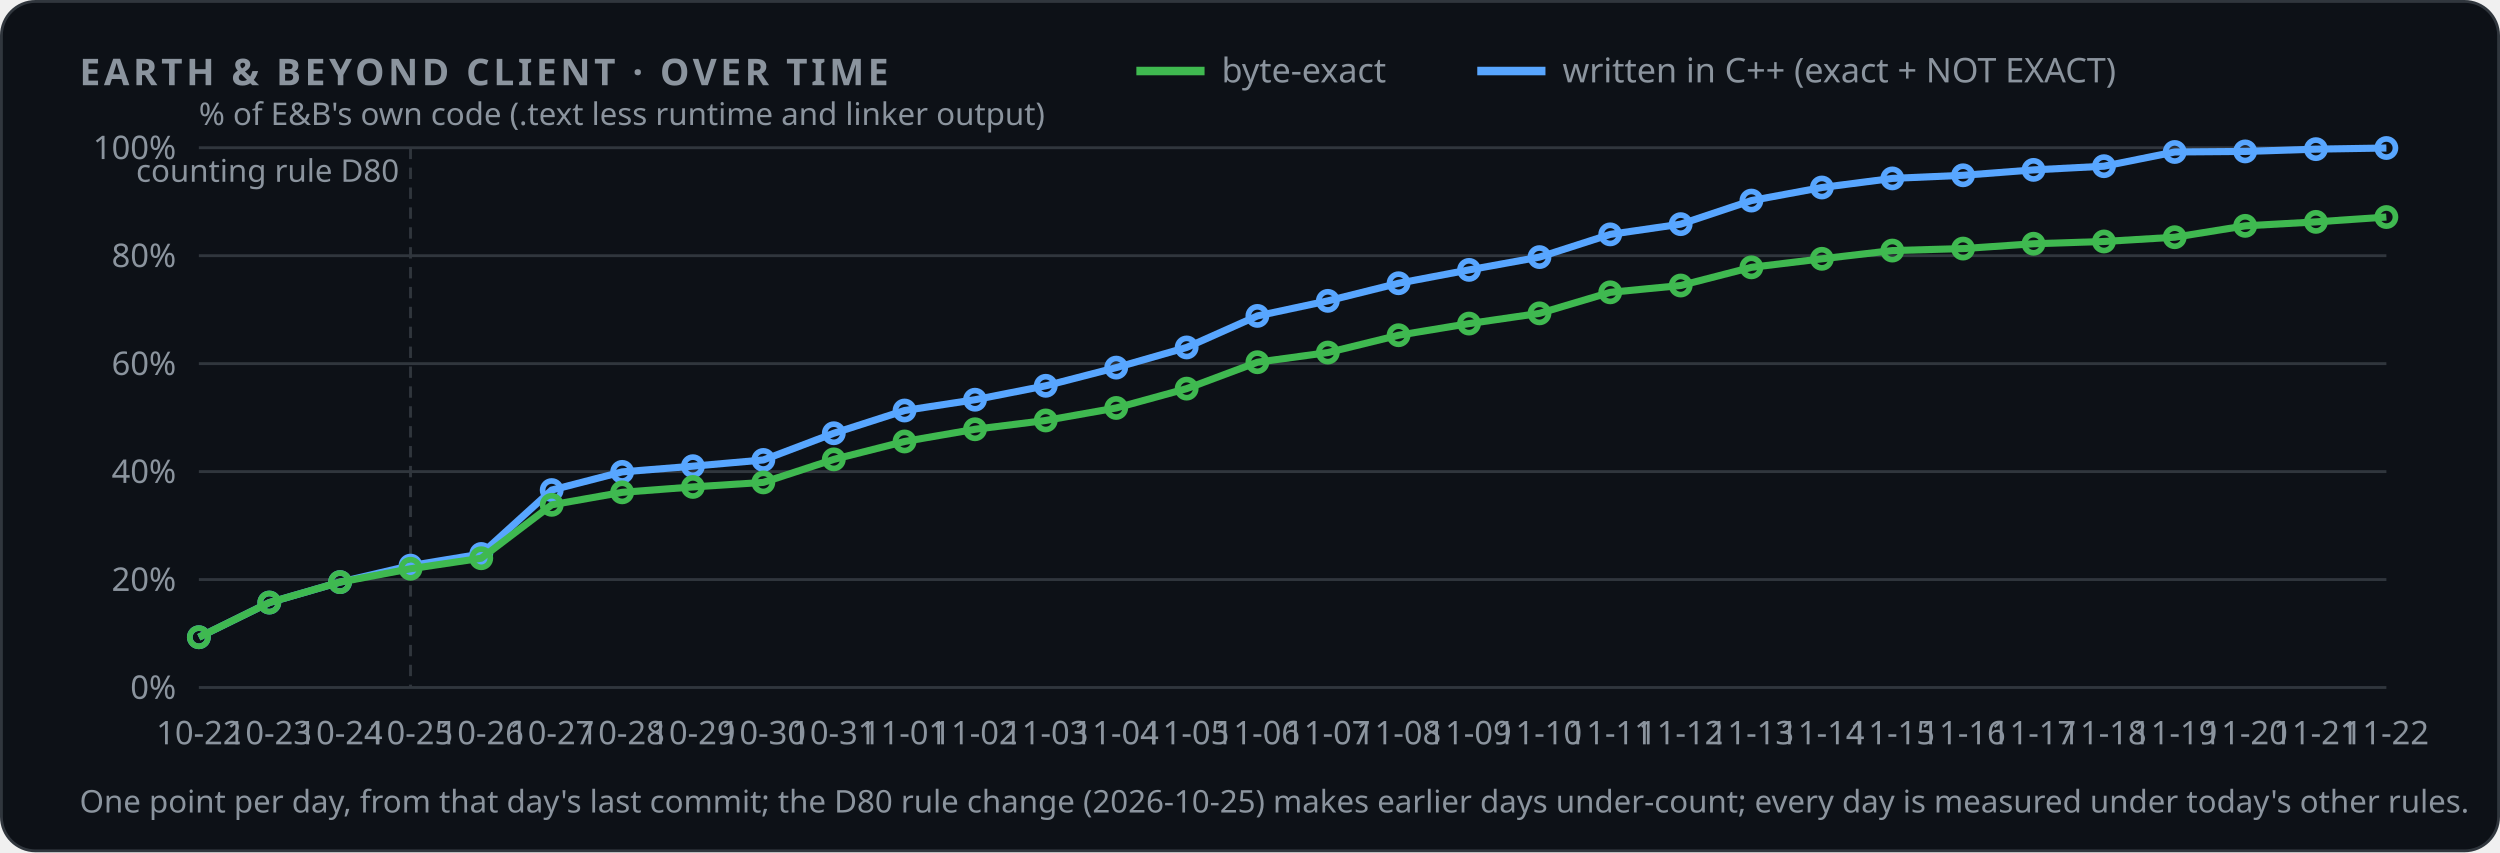
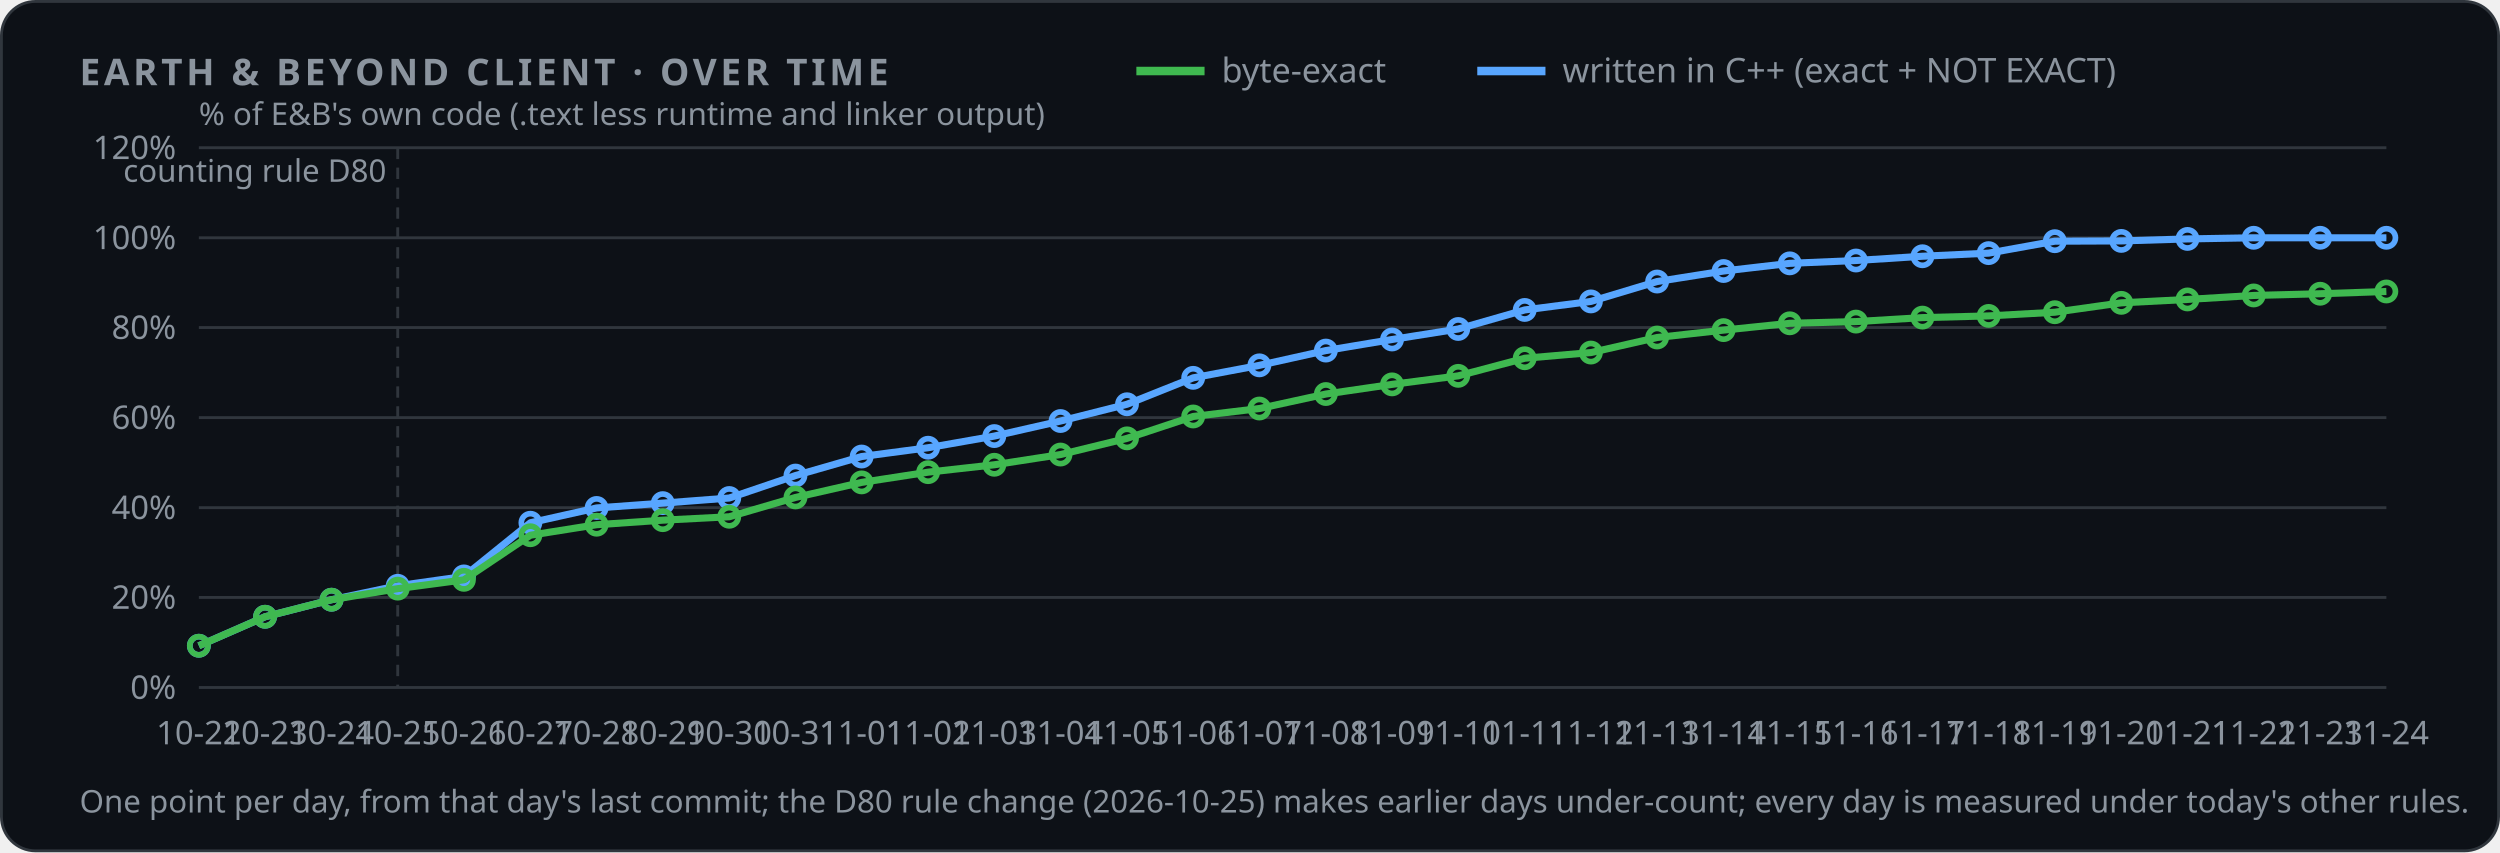
<svg xmlns="http://www.w3.org/2000/svg" width="880" height="300" viewBox="0 0 880 300" role="img" aria-labelledby="title desc">
  <style>
    .card { fill: #0d1117; stroke: #30363d; } .strong { fill: #f0f6fc; } .muted { fill: #8b949e; }
    .grid { stroke: #30363d; } .up { fill: #3fb950; } .down { fill: #f85149; }
    .s-exact { fill: #3fb950; } .s-notexact { fill: #d29922; } .s-stub { fill: #a371f7; }
    .s-third { fill: #238636; } .s-linker { fill: #1b4d2b; } .s-unattr { fill: #30363d; }
    .l-exact { stroke: #3fb950; } .l-written { stroke: #58a6ff; }
    @media (prefers-color-scheme: light) {
      .card { fill: #ffffff; stroke: #d0d7de; } .strong { fill: #1f2328; } .muted { fill: #59636e; }
      .grid { stroke: #d0d7de; } .up { fill: #1a7f37; } .down { fill: #cf222e; }
      .s-exact { fill: #1a7f37; } .s-third { fill: #4ac26b; } .s-linker { fill: #aceebb; } .s-unattr { fill: #d0d7de; }
      .l-exact { stroke: #1a7f37; } .l-written { stroke: #0969da; }
    }
  </style>
  <rect class="card" x="0.5" y="0.5" width="879" height="299" rx="12" />
  <g font-family="-apple-system,BlinkMacSystemFont,'Segoe UI','Noto Sans',Helvetica,Arial,sans-serif">
    <text x="28" y="30" class="muted" font-size="13" font-weight="600" letter-spacing="1.3">EARTH &amp; BEYOND CLIENT · OVER TIME</text>
    <line x1="400" x2="424" y1="25" y2="25" class="l-exact" stroke-width="3" />
    <text x="430" y="29" class="muted" font-size="12">byte-exact</text>
    <line x1="520" x2="544" y1="25" y2="25" class="l-written" stroke-width="3" />
    <text x="550" y="29" class="muted" font-size="12">written in C++ (exact + NOT EXACT)</text>
    <text x="70" y="44" class="muted" font-size="11">% of E&amp;B's own code (.text less runtime and linker output)</text>
    <line x1="70" x2="840" y1="242.0" y2="242.0" class="grid" />
    <text x="62" y="246.0" class="muted" font-size="11.5" text-anchor="end">0%</text>
-     <line x1="70" x2="840" y1="204.0" y2="204.0" class="grid" />
-     <text x="62" y="208.0" class="muted" font-size="11.5" text-anchor="end">20%</text>
-     <line x1="70" x2="840" y1="166.0" y2="166.0" class="grid" />
-     <text x="62" y="170.0" class="muted" font-size="11.5" text-anchor="end">40%</text>
-     <line x1="70" x2="840" y1="128.0" y2="128.0" class="grid" />
-     <text x="62" y="132.0" class="muted" font-size="11.5" text-anchor="end">60%</text>
-     <line x1="70" x2="840" y1="90.0" y2="90.0" class="grid" />
-     <text x="62" y="94.0" class="muted" font-size="11.5" text-anchor="end">80%</text>
+     <line x1="70" x2="840" y1="210.3" y2="210.3" class="grid" />
+     <text x="62" y="214.3" class="muted" font-size="11.5" text-anchor="end">20%</text>
+     <line x1="70" x2="840" y1="178.7" y2="178.7" class="grid" />
+     <text x="62" y="182.7" class="muted" font-size="11.5" text-anchor="end">40%</text>
+     <line x1="70" x2="840" y1="147.0" y2="147.0" class="grid" />
+     <text x="62" y="151.0" class="muted" font-size="11.5" text-anchor="end">60%</text>
+     <line x1="70" x2="840" y1="115.3" y2="115.3" class="grid" />
+     <text x="62" y="119.3" class="muted" font-size="11.5" text-anchor="end">80%</text>
+     <line x1="70" x2="840" y1="83.7" y2="83.7" class="grid" />
+     <text x="62" y="87.7" class="muted" font-size="11.5" text-anchor="end">100%</text>
    <line x1="70" x2="840" y1="52.0" y2="52.0" class="grid" />
-     <text x="62" y="56.0" class="muted" font-size="11.5" text-anchor="end">100%</text>
+     <text x="62" y="56.0" class="muted" font-size="11.5" text-anchor="end">120%</text>
    <text x="70.0" y="262" class="muted" font-size="11.5" text-anchor="middle">10-22</text>
-     <text x="94.8" y="262" class="muted" font-size="11.5" text-anchor="middle">10-23</text>
-     <text x="119.7" y="262" class="muted" font-size="11.5" text-anchor="middle">10-24</text>
-     <text x="144.5" y="262" class="muted" font-size="11.5" text-anchor="middle">10-25</text>
-     <text x="169.4" y="262" class="muted" font-size="11.5" text-anchor="middle">10-26</text>
-     <text x="194.2" y="262" class="muted" font-size="11.5" text-anchor="middle">10-27</text>
-     <text x="219.0" y="262" class="muted" font-size="11.5" text-anchor="middle">10-28</text>
-     <text x="243.9" y="262" class="muted" font-size="11.5" text-anchor="middle">10-29</text>
-     <text x="268.7" y="262" class="muted" font-size="11.5" text-anchor="middle">10-30</text>
-     <text x="293.5" y="262" class="muted" font-size="11.5" text-anchor="middle">10-31</text>
-     <text x="318.4" y="262" class="muted" font-size="11.5" text-anchor="middle">11-01</text>
-     <text x="343.2" y="262" class="muted" font-size="11.5" text-anchor="middle">11-02</text>
-     <text x="368.1" y="262" class="muted" font-size="11.5" text-anchor="middle">11-03</text>
-     <text x="392.9" y="262" class="muted" font-size="11.5" text-anchor="middle">11-04</text>
-     <text x="417.7" y="262" class="muted" font-size="11.5" text-anchor="middle">11-05</text>
-     <text x="442.6" y="262" class="muted" font-size="11.5" text-anchor="middle">11-06</text>
-     <text x="467.4" y="262" class="muted" font-size="11.5" text-anchor="middle">11-07</text>
-     <text x="492.3" y="262" class="muted" font-size="11.5" text-anchor="middle">11-08</text>
-     <text x="517.1" y="262" class="muted" font-size="11.5" text-anchor="middle">11-09</text>
-     <text x="541.9" y="262" class="muted" font-size="11.5" text-anchor="middle">11-10</text>
-     <text x="566.8" y="262" class="muted" font-size="11.5" text-anchor="middle">11-11</text>
-     <text x="591.6" y="262" class="muted" font-size="11.5" text-anchor="middle">11-12</text>
-     <text x="616.5" y="262" class="muted" font-size="11.5" text-anchor="middle">11-13</text>
-     <text x="641.3" y="262" class="muted" font-size="11.5" text-anchor="middle">11-14</text>
-     <text x="666.1" y="262" class="muted" font-size="11.5" text-anchor="middle">11-15</text>
-     <text x="691.0" y="262" class="muted" font-size="11.5" text-anchor="middle">11-16</text>
-     <text x="715.8" y="262" class="muted" font-size="11.5" text-anchor="middle">11-17</text>
-     <text x="740.6" y="262" class="muted" font-size="11.5" text-anchor="middle">11-18</text>
-     <text x="765.5" y="262" class="muted" font-size="11.5" text-anchor="middle">11-19</text>
-     <text x="790.3" y="262" class="muted" font-size="11.5" text-anchor="middle">11-20</text>
-     <text x="815.2" y="262" class="muted" font-size="11.5" text-anchor="middle">11-21</text>
-     <text x="840.0" y="262" class="muted" font-size="11.5" text-anchor="middle">11-22</text>
-     <line x1="144.5" x2="144.5" y1="52" y2="242" class="grid" stroke-dasharray="4 3" />
-     <text x="140.5" y="64" class="muted" font-size="11" text-anchor="end">counting rule D80</text>
-     <polyline points="70.0,224.3 94.8,212.1 119.7,204.9 144.5,199.1 169.4,195.0 194.2,172.5 219.0,166.1 243.9,164.1 268.7,161.9 293.5,152.5 318.4,144.5 343.2,140.7 368.1,135.8 392.9,129.4 417.7,122.3 442.6,111.2 467.4,105.9 492.3,99.7 517.1,95.0 541.9,90.5 566.8,82.5 591.6,78.9 616.5,70.6 641.3,66.0 666.1,62.8 691.0,61.7 715.8,59.8 740.6,58.5 765.5,53.5 790.3,53.3 815.2,52.5 840.0,52.1" fill="none" class="l-written" stroke-width="2.5" stroke-linejoin="round" />
-     <circle cx="70.0" cy="224.3" r="3.2" class="l-written" fill="none" stroke-width="2" />
-     <circle cx="94.8" cy="212.1" r="3.2" class="l-written" fill="none" stroke-width="2" />
-     <circle cx="119.7" cy="204.9" r="3.2" class="l-written" fill="none" stroke-width="2" />
-     <circle cx="144.5" cy="199.1" r="3.2" class="l-written" fill="none" stroke-width="2" />
-     <circle cx="169.4" cy="195.0" r="3.2" class="l-written" fill="none" stroke-width="2" />
-     <circle cx="194.2" cy="172.5" r="3.2" class="l-written" fill="none" stroke-width="2" />
-     <circle cx="219.0" cy="166.1" r="3.2" class="l-written" fill="none" stroke-width="2" />
-     <circle cx="243.9" cy="164.1" r="3.2" class="l-written" fill="none" stroke-width="2" />
-     <circle cx="268.7" cy="161.9" r="3.2" class="l-written" fill="none" stroke-width="2" />
-     <circle cx="293.5" cy="152.5" r="3.2" class="l-written" fill="none" stroke-width="2" />
-     <circle cx="318.4" cy="144.5" r="3.2" class="l-written" fill="none" stroke-width="2" />
-     <circle cx="343.2" cy="140.7" r="3.2" class="l-written" fill="none" stroke-width="2" />
-     <circle cx="368.1" cy="135.8" r="3.2" class="l-written" fill="none" stroke-width="2" />
-     <circle cx="392.9" cy="129.4" r="3.2" class="l-written" fill="none" stroke-width="2" />
-     <circle cx="417.7" cy="122.3" r="3.2" class="l-written" fill="none" stroke-width="2" />
-     <circle cx="442.6" cy="111.2" r="3.2" class="l-written" fill="none" stroke-width="2" />
-     <circle cx="467.4" cy="105.9" r="3.2" class="l-written" fill="none" stroke-width="2" />
-     <circle cx="492.3" cy="99.7" r="3.2" class="l-written" fill="none" stroke-width="2" />
-     <circle cx="517.1" cy="95.0" r="3.2" class="l-written" fill="none" stroke-width="2" />
-     <circle cx="541.9" cy="90.5" r="3.2" class="l-written" fill="none" stroke-width="2" />
-     <circle cx="566.8" cy="82.5" r="3.2" class="l-written" fill="none" stroke-width="2" />
-     <circle cx="591.6" cy="78.9" r="3.2" class="l-written" fill="none" stroke-width="2" />
-     <circle cx="616.5" cy="70.6" r="3.2" class="l-written" fill="none" stroke-width="2" />
-     <circle cx="641.3" cy="66.0" r="3.2" class="l-written" fill="none" stroke-width="2" />
-     <circle cx="666.1" cy="62.8" r="3.2" class="l-written" fill="none" stroke-width="2" />
-     <circle cx="691.0" cy="61.7" r="3.2" class="l-written" fill="none" stroke-width="2" />
-     <circle cx="715.8" cy="59.8" r="3.2" class="l-written" fill="none" stroke-width="2" />
-     <circle cx="740.6" cy="58.5" r="3.2" class="l-written" fill="none" stroke-width="2" />
-     <circle cx="765.5" cy="53.5" r="3.2" class="l-written" fill="none" stroke-width="2" />
-     <circle cx="790.3" cy="53.3" r="3.2" class="l-written" fill="none" stroke-width="2" />
-     <circle cx="815.2" cy="52.5" r="3.2" class="l-written" fill="none" stroke-width="2" />
-     <circle cx="840.0" cy="52.1" r="3.2" class="l-written" fill="none" stroke-width="2" />
-     <polyline points="70.0,224.3 94.8,212.1 119.7,204.9 144.5,200.2 169.4,196.5 194.2,177.7 219.0,173.3 243.9,171.4 268.7,169.8 293.5,161.7 318.4,155.4 343.2,151.1 368.1,148.0 392.9,143.6 417.7,136.8 442.6,127.5 467.4,124.1 492.3,118.0 517.1,113.9 541.9,110.3 566.8,102.9 591.6,100.5 616.5,94.1 641.3,91.1 666.1,88.2 691.0,87.5 715.8,85.8 740.6,85.0 765.5,83.5 790.3,79.5 815.2,78.1 840.0,76.4" fill="none" class="l-exact" stroke-width="2.5" stroke-linejoin="round" />
-     <circle cx="70.0" cy="224.3" r="3.2" class="l-exact" fill="none" stroke-width="2" />
-     <circle cx="94.8" cy="212.1" r="3.2" class="l-exact" fill="none" stroke-width="2" />
-     <circle cx="119.7" cy="204.9" r="3.2" class="l-exact" fill="none" stroke-width="2" />
-     <circle cx="144.5" cy="200.2" r="3.2" class="l-exact" fill="none" stroke-width="2" />
-     <circle cx="169.4" cy="196.5" r="3.2" class="l-exact" fill="none" stroke-width="2" />
-     <circle cx="194.2" cy="177.7" r="3.2" class="l-exact" fill="none" stroke-width="2" />
-     <circle cx="219.0" cy="173.3" r="3.2" class="l-exact" fill="none" stroke-width="2" />
-     <circle cx="243.9" cy="171.4" r="3.2" class="l-exact" fill="none" stroke-width="2" />
-     <circle cx="268.7" cy="169.8" r="3.2" class="l-exact" fill="none" stroke-width="2" />
-     <circle cx="293.5" cy="161.7" r="3.2" class="l-exact" fill="none" stroke-width="2" />
-     <circle cx="318.4" cy="155.4" r="3.2" class="l-exact" fill="none" stroke-width="2" />
-     <circle cx="343.2" cy="151.1" r="3.2" class="l-exact" fill="none" stroke-width="2" />
-     <circle cx="368.1" cy="148.0" r="3.2" class="l-exact" fill="none" stroke-width="2" />
-     <circle cx="392.9" cy="143.6" r="3.2" class="l-exact" fill="none" stroke-width="2" />
-     <circle cx="417.7" cy="136.8" r="3.2" class="l-exact" fill="none" stroke-width="2" />
-     <circle cx="442.6" cy="127.5" r="3.2" class="l-exact" fill="none" stroke-width="2" />
-     <circle cx="467.4" cy="124.1" r="3.2" class="l-exact" fill="none" stroke-width="2" />
-     <circle cx="492.3" cy="118.0" r="3.2" class="l-exact" fill="none" stroke-width="2" />
-     <circle cx="517.1" cy="113.9" r="3.2" class="l-exact" fill="none" stroke-width="2" />
-     <circle cx="541.9" cy="110.3" r="3.2" class="l-exact" fill="none" stroke-width="2" />
-     <circle cx="566.8" cy="102.9" r="3.2" class="l-exact" fill="none" stroke-width="2" />
-     <circle cx="591.6" cy="100.5" r="3.2" class="l-exact" fill="none" stroke-width="2" />
-     <circle cx="616.5" cy="94.1" r="3.2" class="l-exact" fill="none" stroke-width="2" />
-     <circle cx="641.3" cy="91.1" r="3.2" class="l-exact" fill="none" stroke-width="2" />
-     <circle cx="666.1" cy="88.2" r="3.2" class="l-exact" fill="none" stroke-width="2" />
-     <circle cx="691.0" cy="87.5" r="3.2" class="l-exact" fill="none" stroke-width="2" />
-     <circle cx="715.8" cy="85.8" r="3.2" class="l-exact" fill="none" stroke-width="2" />
-     <circle cx="740.6" cy="85.0" r="3.2" class="l-exact" fill="none" stroke-width="2" />
-     <circle cx="765.5" cy="83.5" r="3.2" class="l-exact" fill="none" stroke-width="2" />
-     <circle cx="790.3" cy="79.5" r="3.2" class="l-exact" fill="none" stroke-width="2" />
-     <circle cx="815.2" cy="78.1" r="3.2" class="l-exact" fill="none" stroke-width="2" />
-     <circle cx="840.0" cy="76.4" r="3.2" class="l-exact" fill="none" stroke-width="2" />
+     <text x="93.3" y="262" class="muted" font-size="11.5" text-anchor="middle">10-23</text>
+     <text x="116.7" y="262" class="muted" font-size="11.5" text-anchor="middle">10-24</text>
+     <text x="140.0" y="262" class="muted" font-size="11.5" text-anchor="middle">10-25</text>
+     <text x="163.3" y="262" class="muted" font-size="11.5" text-anchor="middle">10-26</text>
+     <text x="186.7" y="262" class="muted" font-size="11.5" text-anchor="middle">10-27</text>
+     <text x="210.0" y="262" class="muted" font-size="11.5" text-anchor="middle">10-28</text>
+     <text x="233.3" y="262" class="muted" font-size="11.5" text-anchor="middle">10-29</text>
+     <text x="256.7" y="262" class="muted" font-size="11.5" text-anchor="middle">10-30</text>
+     <text x="280.0" y="262" class="muted" font-size="11.5" text-anchor="middle">10-31</text>
+     <text x="303.3" y="262" class="muted" font-size="11.5" text-anchor="middle">11-01</text>
+     <text x="326.7" y="262" class="muted" font-size="11.5" text-anchor="middle">11-02</text>
+     <text x="350.0" y="262" class="muted" font-size="11.5" text-anchor="middle">11-03</text>
+     <text x="373.3" y="262" class="muted" font-size="11.5" text-anchor="middle">11-04</text>
+     <text x="396.7" y="262" class="muted" font-size="11.5" text-anchor="middle">11-05</text>
+     <text x="420.0" y="262" class="muted" font-size="11.5" text-anchor="middle">11-06</text>
+     <text x="443.3" y="262" class="muted" font-size="11.5" text-anchor="middle">11-07</text>
+     <text x="466.7" y="262" class="muted" font-size="11.5" text-anchor="middle">11-08</text>
+     <text x="490.0" y="262" class="muted" font-size="11.5" text-anchor="middle">11-09</text>
+     <text x="513.3" y="262" class="muted" font-size="11.5" text-anchor="middle">11-10</text>
+     <text x="536.7" y="262" class="muted" font-size="11.5" text-anchor="middle">11-11</text>
+     <text x="560.0" y="262" class="muted" font-size="11.5" text-anchor="middle">11-12</text>
+     <text x="583.3" y="262" class="muted" font-size="11.5" text-anchor="middle">11-13</text>
+     <text x="606.7" y="262" class="muted" font-size="11.5" text-anchor="middle">11-14</text>
+     <text x="630.0" y="262" class="muted" font-size="11.5" text-anchor="middle">11-15</text>
+     <text x="653.3" y="262" class="muted" font-size="11.5" text-anchor="middle">11-16</text>
+     <text x="676.7" y="262" class="muted" font-size="11.5" text-anchor="middle">11-17</text>
+     <text x="700.0" y="262" class="muted" font-size="11.5" text-anchor="middle">11-18</text>
+     <text x="723.3" y="262" class="muted" font-size="11.5" text-anchor="middle">11-19</text>
+     <text x="746.7" y="262" class="muted" font-size="11.5" text-anchor="middle">11-20</text>
+     <text x="770.0" y="262" class="muted" font-size="11.5" text-anchor="middle">11-21</text>
+     <text x="793.3" y="262" class="muted" font-size="11.5" text-anchor="middle">11-22</text>
+     <text x="816.7" y="262" class="muted" font-size="11.5" text-anchor="middle">11-23</text>
+     <text x="840.0" y="262" class="muted" font-size="11.5" text-anchor="middle">11-24</text>
+     <line x1="140.0" x2="140.0" y1="52" y2="242" class="grid" stroke-dasharray="4 3" />
+     <text x="136.0" y="64" class="muted" font-size="11" text-anchor="end">counting rule D80</text>
+     <polyline points="70.0,227.3 93.3,217.1 116.7,211.1 140.0,206.2 163.3,202.9 186.7,184.0 210.0,178.8 233.3,177.1 256.7,175.3 280.0,167.4 303.3,160.7 326.7,157.6 350.0,153.5 373.3,148.2 396.7,142.3 420.0,133.0 443.3,128.6 466.7,123.4 490.0,119.5 513.3,115.8 536.7,109.1 560.0,106.1 583.3,99.1 606.7,95.4 630.0,92.7 653.3,91.7 676.7,90.2 700.0,89.1 723.3,84.9 746.7,84.8 770.0,84.1 793.3,83.7 816.7,83.7 840.0,83.7" fill="none" class="l-written" stroke-width="2.5" stroke-linejoin="round" />
+     <circle cx="70.0" cy="227.3" r="3.2" class="l-written" fill="none" stroke-width="2" />
+     <circle cx="93.3" cy="217.1" r="3.2" class="l-written" fill="none" stroke-width="2" />
+     <circle cx="116.7" cy="211.1" r="3.2" class="l-written" fill="none" stroke-width="2" />
+     <circle cx="140.0" cy="206.2" r="3.2" class="l-written" fill="none" stroke-width="2" />
+     <circle cx="163.3" cy="202.9" r="3.2" class="l-written" fill="none" stroke-width="2" />
+     <circle cx="186.7" cy="184.0" r="3.2" class="l-written" fill="none" stroke-width="2" />
+     <circle cx="210.0" cy="178.8" r="3.2" class="l-written" fill="none" stroke-width="2" />
+     <circle cx="233.3" cy="177.1" r="3.2" class="l-written" fill="none" stroke-width="2" />
+     <circle cx="256.7" cy="175.3" r="3.2" class="l-written" fill="none" stroke-width="2" />
+     <circle cx="280.0" cy="167.4" r="3.2" class="l-written" fill="none" stroke-width="2" />
+     <circle cx="303.3" cy="160.7" r="3.2" class="l-written" fill="none" stroke-width="2" />
+     <circle cx="326.7" cy="157.6" r="3.2" class="l-written" fill="none" stroke-width="2" />
+     <circle cx="350.0" cy="153.5" r="3.2" class="l-written" fill="none" stroke-width="2" />
+     <circle cx="373.3" cy="148.2" r="3.2" class="l-written" fill="none" stroke-width="2" />
+     <circle cx="396.7" cy="142.3" r="3.2" class="l-written" fill="none" stroke-width="2" />
+     <circle cx="420.0" cy="133.0" r="3.2" class="l-written" fill="none" stroke-width="2" />
+     <circle cx="443.3" cy="128.6" r="3.2" class="l-written" fill="none" stroke-width="2" />
+     <circle cx="466.7" cy="123.4" r="3.2" class="l-written" fill="none" stroke-width="2" />
+     <circle cx="490.0" cy="119.5" r="3.2" class="l-written" fill="none" stroke-width="2" />
+     <circle cx="513.3" cy="115.8" r="3.2" class="l-written" fill="none" stroke-width="2" />
+     <circle cx="536.7" cy="109.1" r="3.2" class="l-written" fill="none" stroke-width="2" />
+     <circle cx="560.0" cy="106.1" r="3.2" class="l-written" fill="none" stroke-width="2" />
+     <circle cx="583.3" cy="99.1" r="3.2" class="l-written" fill="none" stroke-width="2" />
+     <circle cx="606.7" cy="95.4" r="3.2" class="l-written" fill="none" stroke-width="2" />
+     <circle cx="630.0" cy="92.7" r="3.2" class="l-written" fill="none" stroke-width="2" />
+     <circle cx="653.3" cy="91.7" r="3.2" class="l-written" fill="none" stroke-width="2" />
+     <circle cx="676.7" cy="90.2" r="3.2" class="l-written" fill="none" stroke-width="2" />
+     <circle cx="700.0" cy="89.1" r="3.2" class="l-written" fill="none" stroke-width="2" />
+     <circle cx="723.3" cy="84.9" r="3.2" class="l-written" fill="none" stroke-width="2" />
+     <circle cx="746.7" cy="84.8" r="3.2" class="l-written" fill="none" stroke-width="2" />
+     <circle cx="770.0" cy="84.1" r="3.2" class="l-written" fill="none" stroke-width="2" />
+     <circle cx="793.3" cy="83.7" r="3.2" class="l-written" fill="none" stroke-width="2" />
+     <circle cx="816.7" cy="83.7" r="3.2" class="l-written" fill="none" stroke-width="2" />
+     <circle cx="840.0" cy="83.7" r="3.2" class="l-written" fill="none" stroke-width="2" />
+     <polyline points="70.0,227.3 93.3,217.1 116.7,211.1 140.0,207.2 163.3,204.1 186.7,188.4 210.0,184.7 233.3,183.1 256.7,181.9 280.0,175.1 303.3,169.8 326.7,166.2 350.0,163.6 373.3,160.0 396.7,154.3 420.0,146.6 443.3,143.8 466.7,138.7 490.0,135.3 513.3,132.3 536.7,126.1 560.0,124.1 583.3,118.8 606.7,116.2 630.0,113.8 653.3,113.2 676.7,111.8 700.0,111.2 723.3,109.9 746.7,106.6 770.0,105.4 793.3,104.0 816.7,103.4 840.0,102.6" fill="none" class="l-exact" stroke-width="2.5" stroke-linejoin="round" />
+     <circle cx="70.0" cy="227.3" r="3.2" class="l-exact" fill="none" stroke-width="2" />
+     <circle cx="93.3" cy="217.1" r="3.2" class="l-exact" fill="none" stroke-width="2" />
+     <circle cx="116.7" cy="211.1" r="3.2" class="l-exact" fill="none" stroke-width="2" />
+     <circle cx="140.0" cy="207.2" r="3.2" class="l-exact" fill="none" stroke-width="2" />
+     <circle cx="163.3" cy="204.1" r="3.2" class="l-exact" fill="none" stroke-width="2" />
+     <circle cx="186.7" cy="188.4" r="3.2" class="l-exact" fill="none" stroke-width="2" />
+     <circle cx="210.0" cy="184.7" r="3.2" class="l-exact" fill="none" stroke-width="2" />
+     <circle cx="233.3" cy="183.1" r="3.2" class="l-exact" fill="none" stroke-width="2" />
+     <circle cx="256.7" cy="181.9" r="3.2" class="l-exact" fill="none" stroke-width="2" />
+     <circle cx="280.0" cy="175.1" r="3.2" class="l-exact" fill="none" stroke-width="2" />
+     <circle cx="303.3" cy="169.8" r="3.2" class="l-exact" fill="none" stroke-width="2" />
+     <circle cx="326.7" cy="166.2" r="3.2" class="l-exact" fill="none" stroke-width="2" />
+     <circle cx="350.0" cy="163.6" r="3.2" class="l-exact" fill="none" stroke-width="2" />
+     <circle cx="373.3" cy="160.0" r="3.2" class="l-exact" fill="none" stroke-width="2" />
+     <circle cx="396.7" cy="154.3" r="3.2" class="l-exact" fill="none" stroke-width="2" />
+     <circle cx="420.0" cy="146.6" r="3.2" class="l-exact" fill="none" stroke-width="2" />
+     <circle cx="443.3" cy="143.8" r="3.2" class="l-exact" fill="none" stroke-width="2" />
+     <circle cx="466.7" cy="138.7" r="3.2" class="l-exact" fill="none" stroke-width="2" />
+     <circle cx="490.0" cy="135.3" r="3.2" class="l-exact" fill="none" stroke-width="2" />
+     <circle cx="513.3" cy="132.3" r="3.2" class="l-exact" fill="none" stroke-width="2" />
+     <circle cx="536.7" cy="126.1" r="3.2" class="l-exact" fill="none" stroke-width="2" />
+     <circle cx="560.0" cy="124.1" r="3.2" class="l-exact" fill="none" stroke-width="2" />
+     <circle cx="583.3" cy="118.8" r="3.2" class="l-exact" fill="none" stroke-width="2" />
+     <circle cx="606.7" cy="116.2" r="3.2" class="l-exact" fill="none" stroke-width="2" />
+     <circle cx="630.0" cy="113.8" r="3.2" class="l-exact" fill="none" stroke-width="2" />
+     <circle cx="653.3" cy="113.2" r="3.2" class="l-exact" fill="none" stroke-width="2" />
+     <circle cx="676.7" cy="111.8" r="3.2" class="l-exact" fill="none" stroke-width="2" />
+     <circle cx="700.0" cy="111.2" r="3.2" class="l-exact" fill="none" stroke-width="2" />
+     <circle cx="723.3" cy="109.9" r="3.2" class="l-exact" fill="none" stroke-width="2" />
+     <circle cx="746.7" cy="106.6" r="3.2" class="l-exact" fill="none" stroke-width="2" />
+     <circle cx="770.0" cy="105.4" r="3.2" class="l-exact" fill="none" stroke-width="2" />
+     <circle cx="793.3" cy="104.0" r="3.2" class="l-exact" fill="none" stroke-width="2" />
+     <circle cx="816.7" cy="103.4" r="3.2" class="l-exact" fill="none" stroke-width="2" />
+     <circle cx="840.0" cy="102.6" r="3.2" class="l-exact" fill="none" stroke-width="2" />
    <text x="28" y="286" class="muted" font-size="11">One point per day, from that day's last commit; the D80 rule change (2026-10-25) makes earlier days under-count; every day is measured under today's other rules.</text>
  </g>
</svg>
